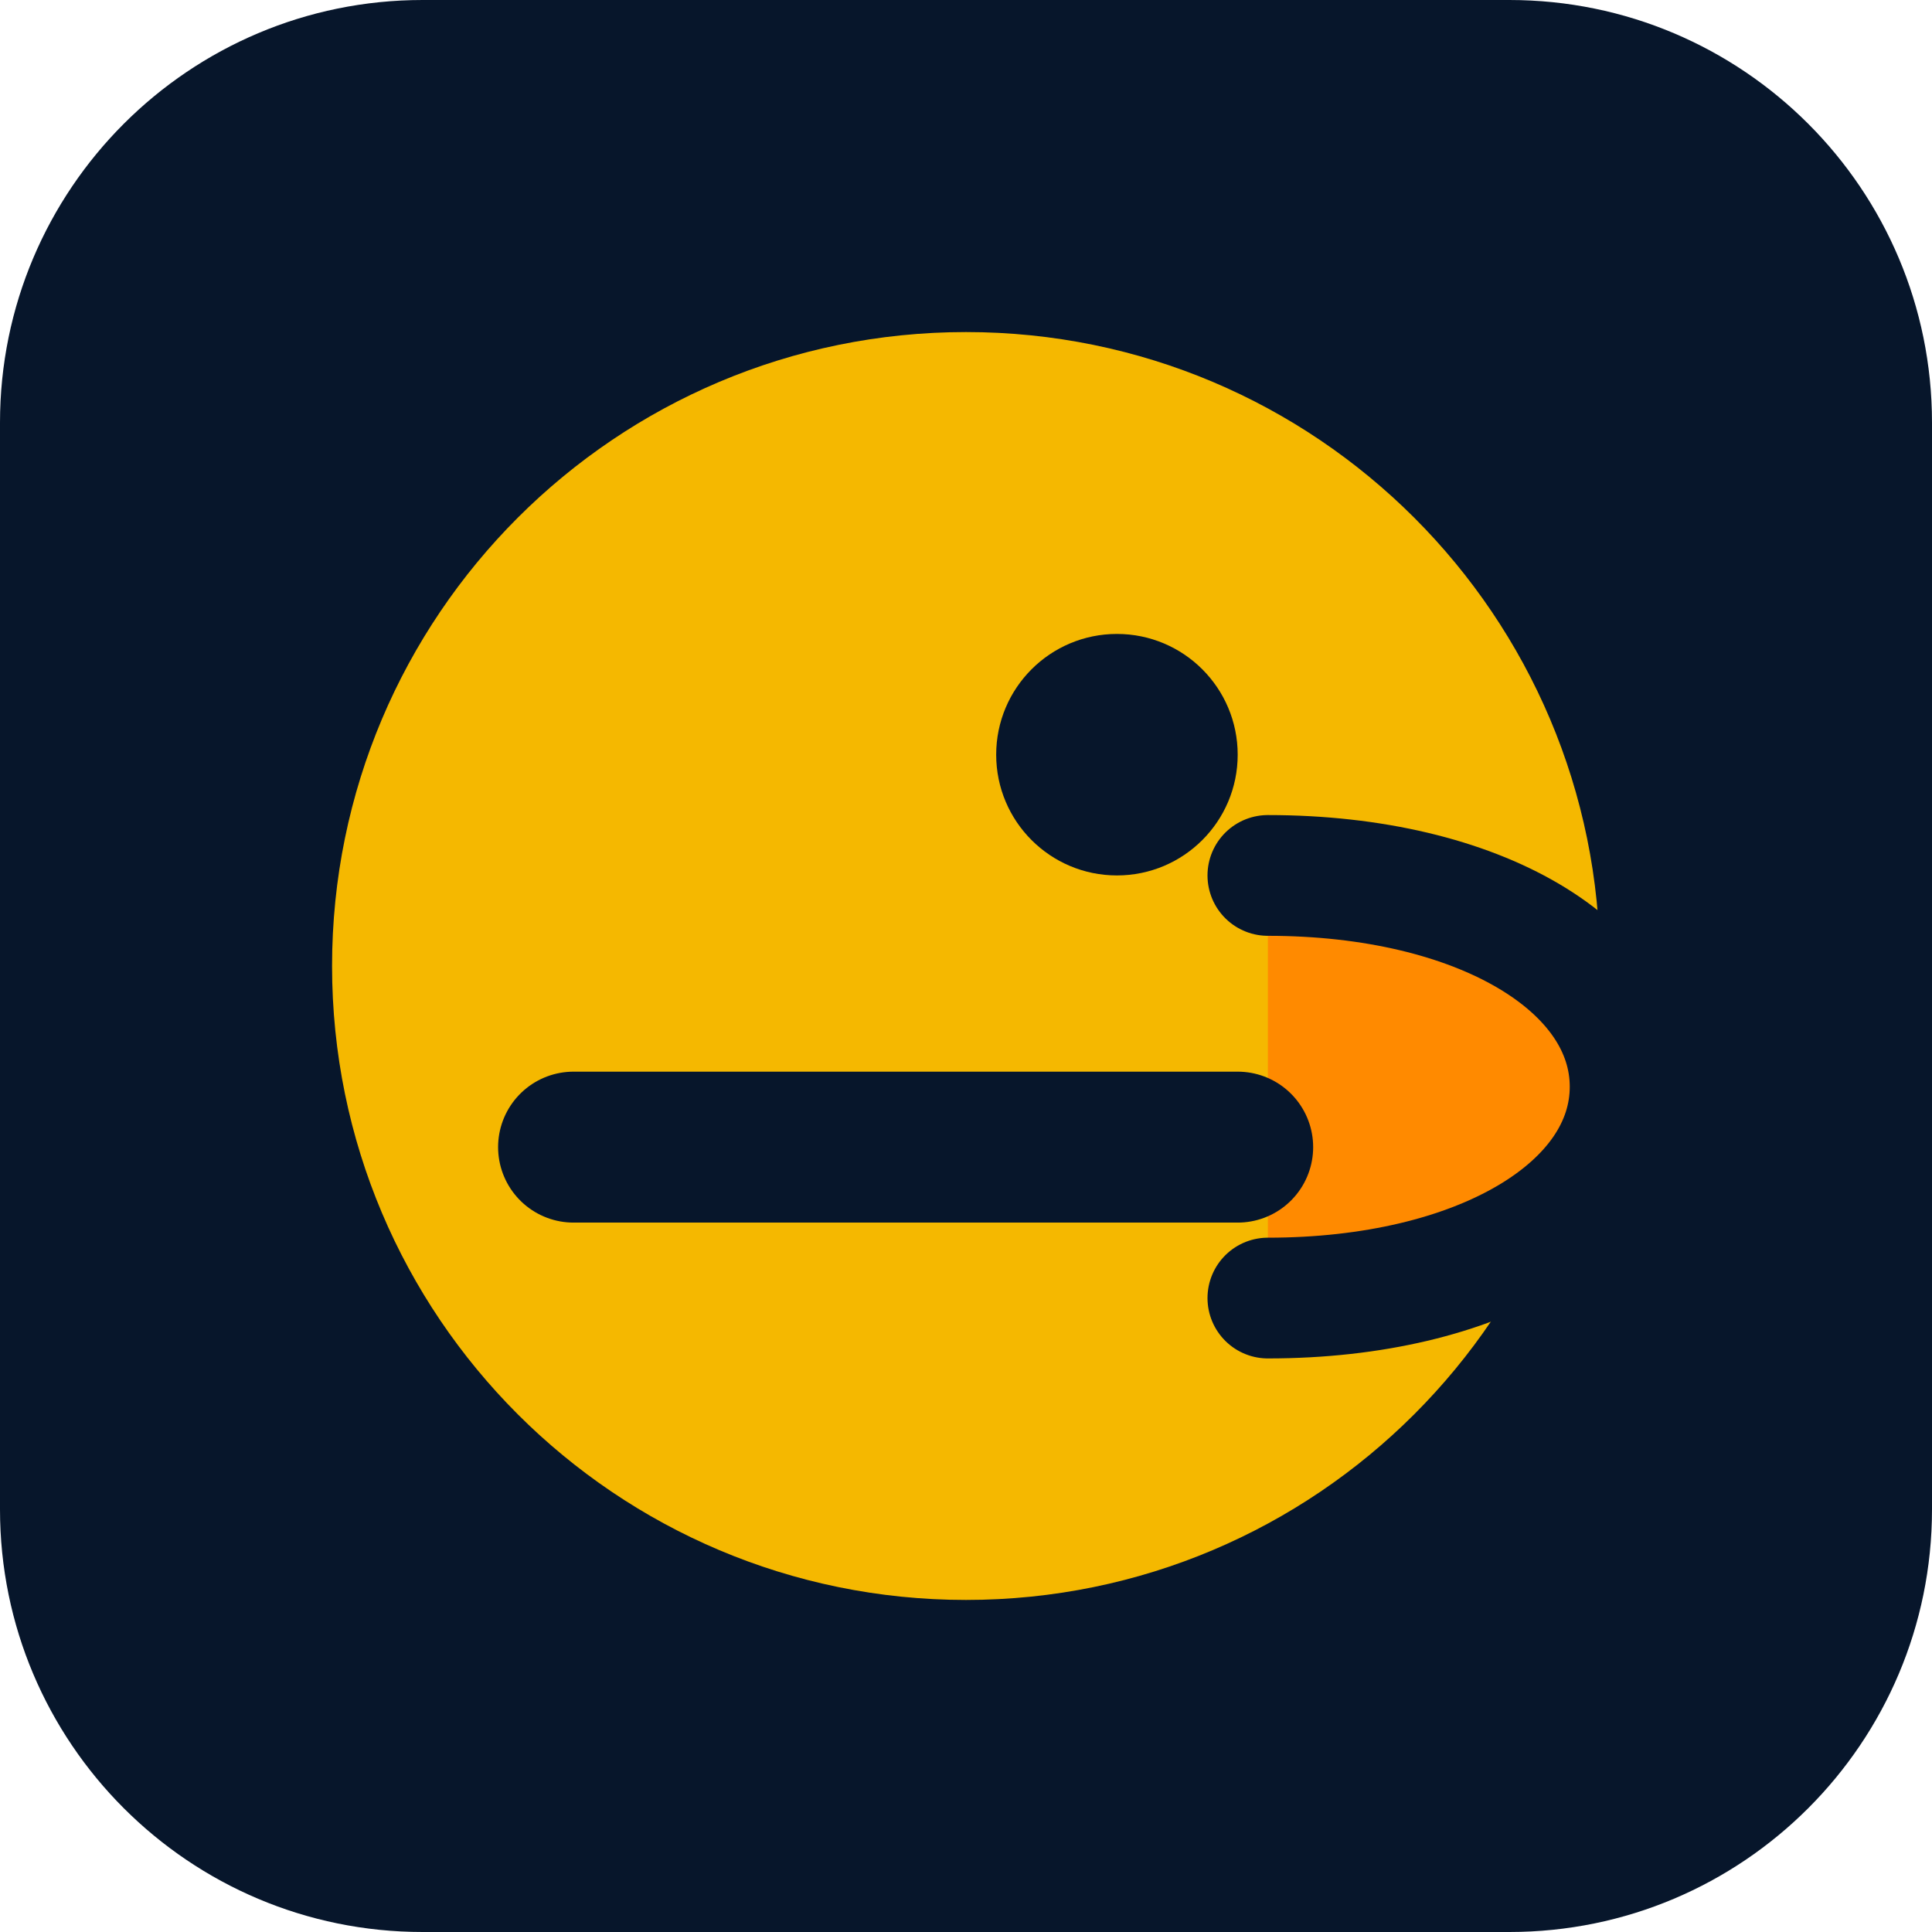
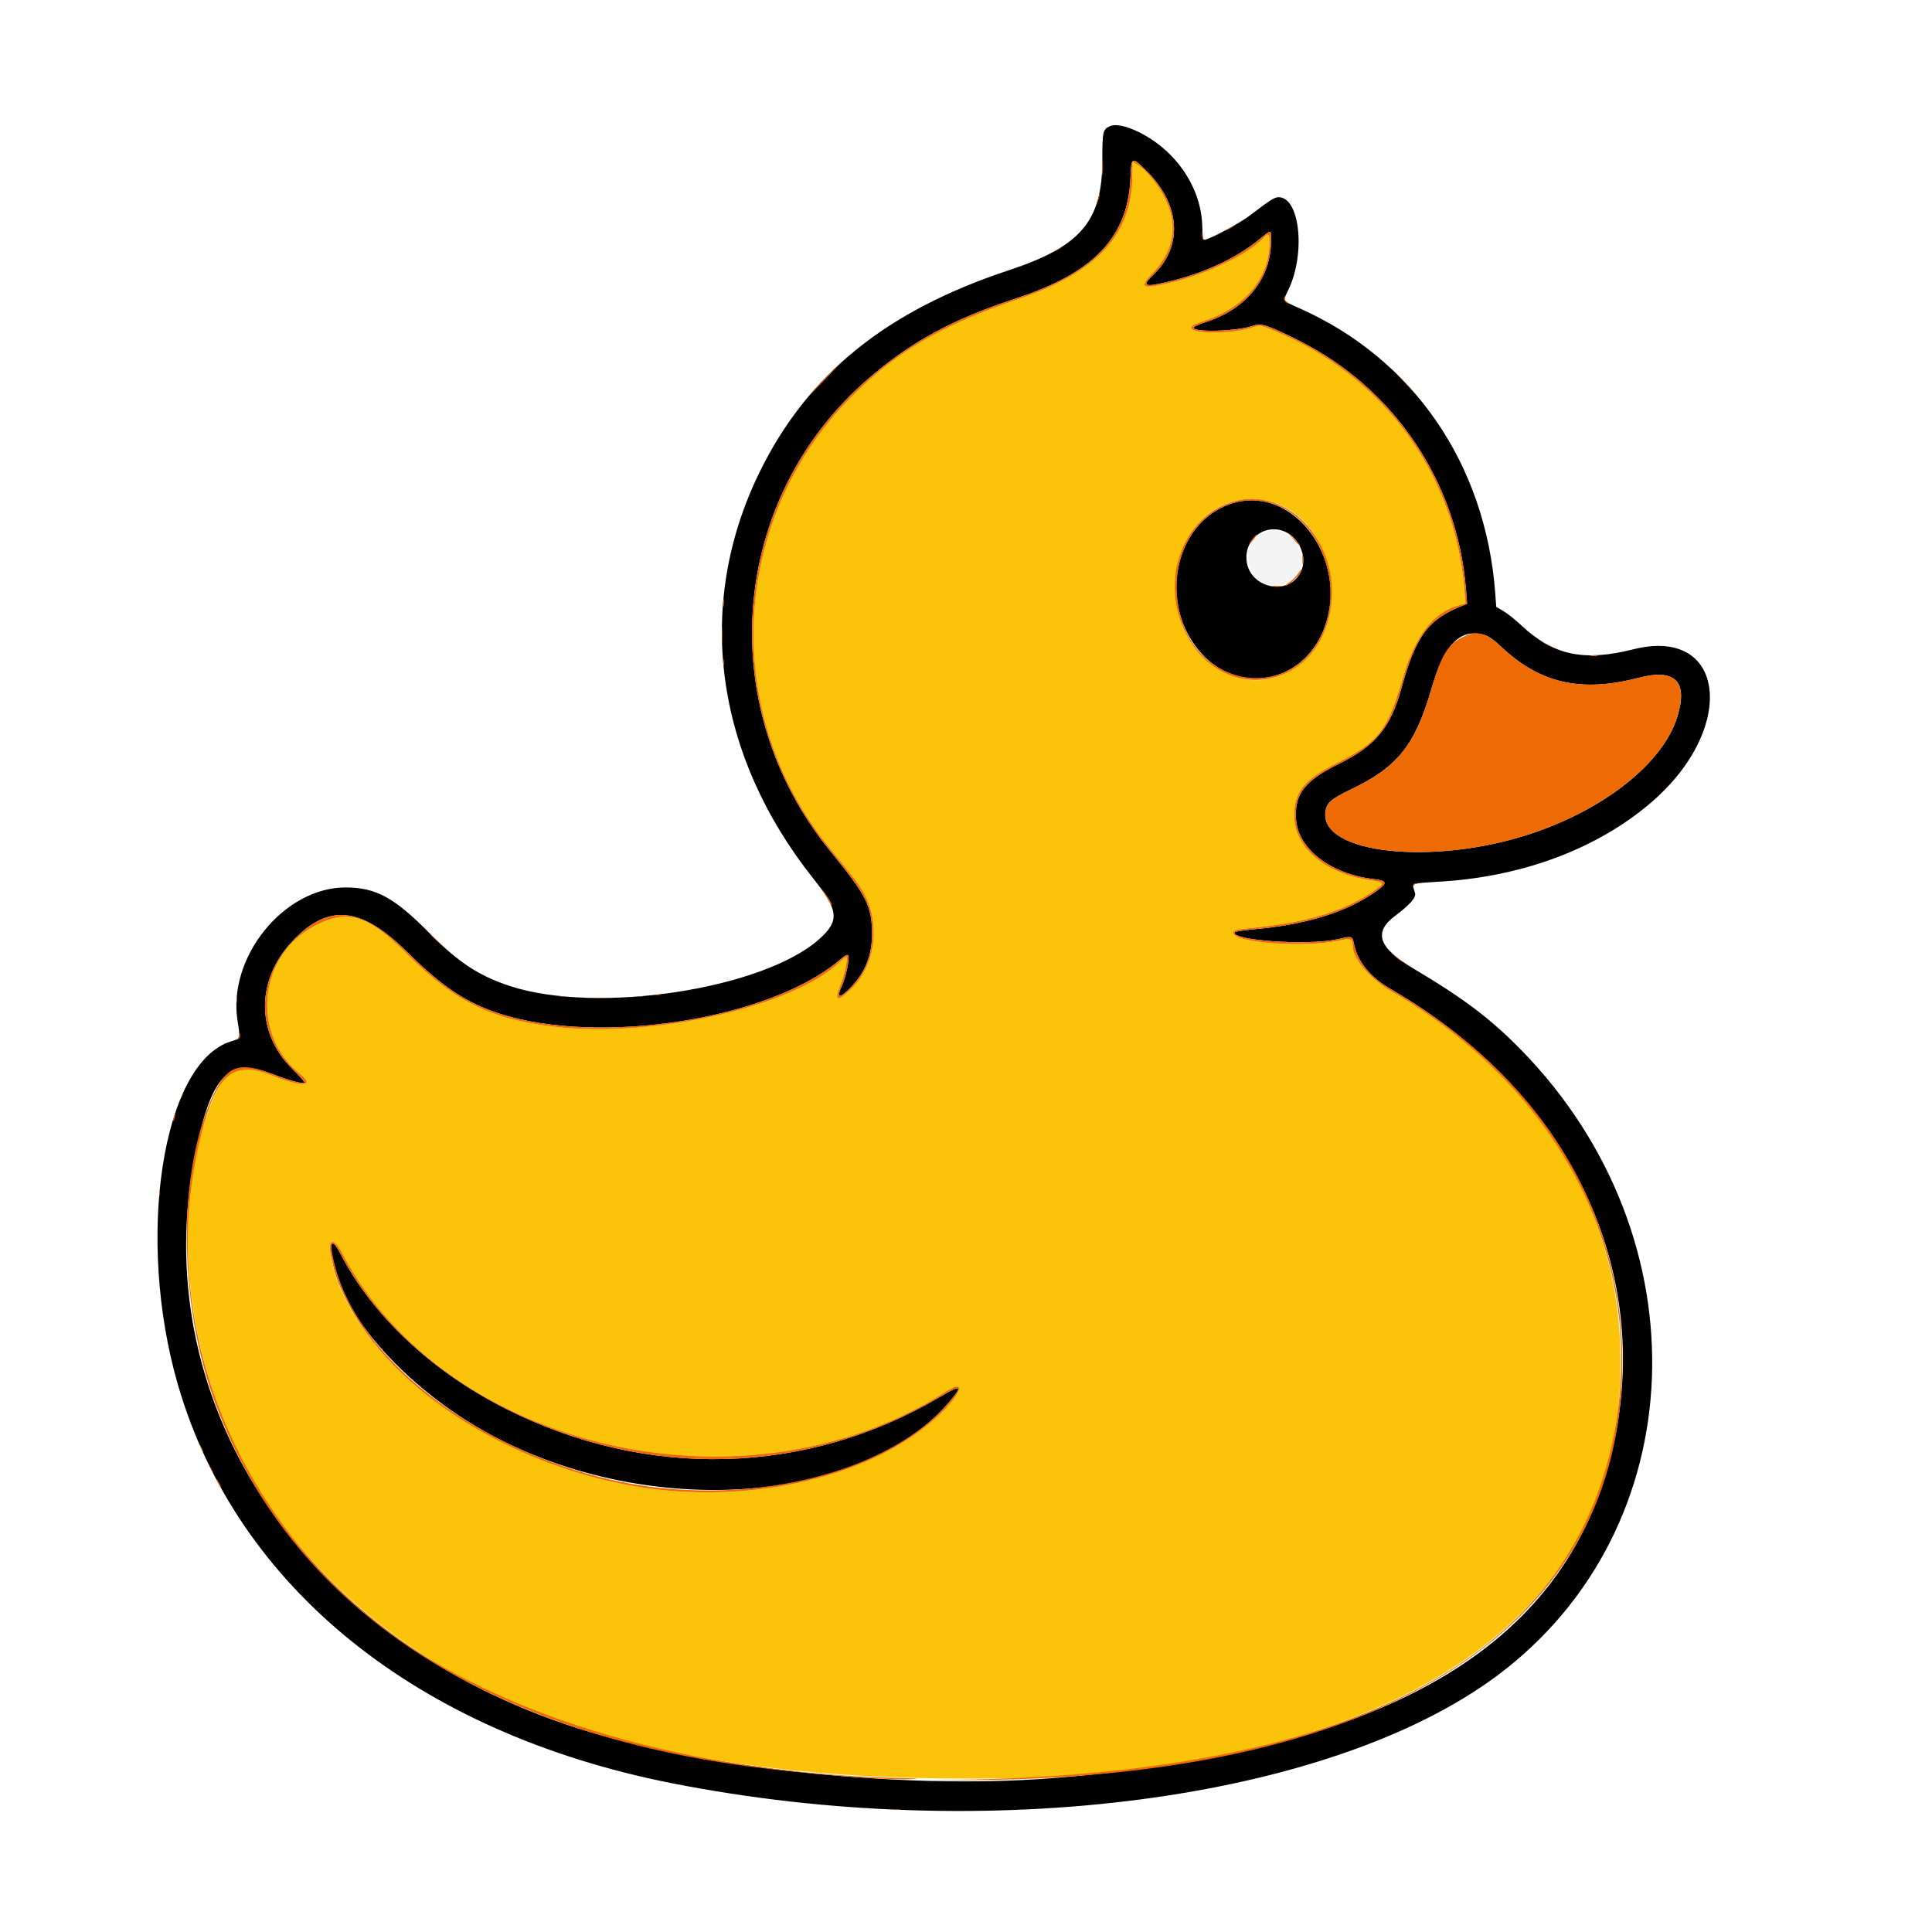
- <svg xmlns="http://www.w3.org/2000/svg" viewBox="0 0 64 64" role="img" aria-label="Padduck">
-   <rect width="64" height="64" rx="14" fill="#07162B" />
-   <circle cx="32" cy="32" r="21" fill="#F5B800" />
-   <path d="M42 29c7 0 12 3 12 7s-5 7-12 7" fill="#ff8a00" stroke="#07162B" stroke-width="4" stroke-linecap="round" />
-   <circle cx="37" cy="25" r="4" fill="#07162B" />
-   <path d="M19 38h22" stroke="#07162B" stroke-width="5" stroke-linecap="round" />
+ <svg xmlns="http://www.w3.org/2000/svg" width="400" height="400" viewBox="0 0 400 400">
+   <defs>
+     <clipPath id="duckClip">
+       <path d="M229.813 26.124c-1.486.641-1.583 1.075-1.595 7.179-.025 12.51-4.491 17.74-19.337 22.643-25.445 8.403-41.737 21.601-51.625 41.821-13.451 27.507-9.363 58.366 11.149 84.155 5.235 6.581 5.448 8.699 1.254 12.469-11.571 10.404-46.026 15.663-64.027 9.773-6.488-2.123-10.707-4.898-16.78-11.039-7.228-7.308-11.03-9.375-17.27-9.388-12.75-.027-24.463 14.378-22.409 27.557.604 3.875.664 3.688-1.391 4.328-14.185 4.423-19.766 40.725-10.934 71.118 12.183 41.922 49.496 72.017 102.227 82.452 65.076 12.878 136.278 3.582 170.968-22.322 40.67-30.368 42.945-90.606 4.891-129.497-6.321-6.46-11.864-10.647-22.311-16.854-7.227-4.294-8.336-7.473-3.799-10.888 3.1-2.332 4.406-3.822 4.146-4.729-.632-2.208-1.239-1.954 5.754-2.408 16.823-1.094 32.11-6.886 43.12-16.337 17.938-15.399 15.493-36.548-3.668-31.728-10.348 2.604-16.597 1.253-23.289-5.031-1.179-1.108-2.81-2.405-3.624-2.882l-1.479-.867-.206-2.776c-1.983-26.747-16.926-48.537-40.476-59.023-3.611-1.607-3.526-1.476-2.421-3.723 3.688-7.501 2.488-19.298-1.964-19.298-.848 0-1.728.56-5.904 3.751-2.393 1.829-9.239 5.419-9.616 5.043-.128-.129-.254-1.342-.279-2.696-.145-7.943-5.327-15.687-13.079-19.548-2.633-1.311-4.833-1.77-6.026-1.255" />
+     </clipPath>
+   </defs>
+   <g fill-rule="evenodd" clip-path="url(#duckClip)">
+     <path d="M234.448 36.266c-.01 12.233-7.208 20.099-23.439 25.611-16.01 5.437-25.219 10.798-34.564 20.122-25.389 25.33-27.345 65.907-4.519 93.759 4.711 5.747 6.112 7.602 6.99 9.25 3.494 6.559 2.281 15.026-2.854 19.924-2.72 2.594-3.413 2.304-2.098-.881.816-1.977 1.619-5.608 1.308-5.918-.09-.091-.7.353-1.354.985-9.6 9.276-38.481 15.856-59.078 13.459-13.246-1.541-20.808-5.271-30.639-15.114-8.047-8.056-12.214-9.334-18.97-5.817-11.71 6.096-13.391 22.385-3.164 30.66 3.371 2.728.526 2.877-5.894.31-7.301-2.92-10.218-1.062-13.403 8.541-8.523 25.694-2.699 58.893 14.525 82.796 26.364 36.586 72.372 54.219 141.589 54.265 13.602.009 16.47-.116 28.708-1.251 71.258-6.607 109.308-37.475 107.881-87.519-.874-30.633-17.724-57.006-47.418-74.218-4.379-2.538-7.98-6.754-7.996-9.36-.009-1.563-.294-1.674-2.889-1.126-7.179 1.515-21.827.44-21.827-1.603 0-.587.401-.678 5.263-1.183 10.1-1.05 17.739-3.412 23.398-7.235 2.861-1.933 2.842-2.034-.487-2.526-9.21-1.364-15.574-6.798-15.574-13.297 0-4.909 2.093-7.526 8.669-10.835 8.827-4.441 10.642-6.763 13.817-17.675 2.53-8.698 6.257-13.568 11.51-15.038l1.489-.417-.219-2.711c-1.969-24.262-16.806-44.461-39.517-53.797-2.8-1.151-2.824-1.155-4.306-.663-4.19 1.392-12.489 1.475-12.749.128-.077-.4.524-.731 2.548-1.402 8.573-2.843 13.654-8.915 13.654-16.318 0-1.955-.179-2.042-1.456-.709-3.055 3.191-11.202 7.127-18.472 8.923-6.529 1.614-7.274 1.285-4.242-1.868 5.776-6.008 5.436-13.351-.948-20.473-.708-.79-1.733-1.695-2.279-2.012l-.992-.576zm55.823 42.043c.953.965 1.804 1.755 1.892 1.755s-.62-.79-1.573-1.755-1.804-1.754-1.892-1.754.62.789 1.573 1.754m-26.71 25.678c12.443 3.843 16.489 23.183 6.797 32.49-10.742 10.315-27.106 1.183-27.067-15.105.03-12.167 9.862-20.6 20.27-17.385m-114.198 23.445c.003.702.069.951.145.555.076-.397.073-.971-.007-1.276-.079-.305-.142.019-.138.721m-.007 8.134c0 .614.066.865.146.558s.08-.809 0-1.116-.146-.056-.146.558m178.315-.099c.307.08.81.08 1.117 0s.056-.146-.558-.146-.866.066-.559.146M89.952 194.099c.595.614 1.154 1.116 1.242 1.116.087 0-.328-.502-.923-1.116s-1.154-1.117-1.241-1.117.327.503.922 1.117m225.997 24.083c1.042 1.052 1.966 1.914 2.053 1.914.088 0-.692-.862-1.734-1.914s-1.966-1.914-2.053-1.914c-.088 0 .692.861 1.734 1.914M32.297 253.11c.004.702.069.951.146.555.076-.397.073-.971-.007-1.276s-.142.019-.139.721m38.676 6.561c21.497 40.674 83.551 54.849 124.748 28.495 5.091-3.256 2.93 1.345-2.963 6.308-14.554 12.258-40.299 17.455-63.571 12.832-30.808-6.119-57.572-27.2-60.794-47.884-.497-3.193.828-3.065 2.58.249m271.372 21.509c.004.702.069.952.145.555.077-.397.074-.971-.006-1.276s-.142.019-.139.721m-153.42 93.855c.839.066 2.131.066 2.871-.001s.054-.121-1.525-.12-2.185.056-1.346.121m16.896-.002c.658.069 1.735.069 2.393 0s.119-.125-1.196-.125c-1.316 0-1.855.056-1.197.125" fill="#fbc40b" />
+     <path d="M229.813 26.124c-1.486.641-1.583 1.075-1.595 7.179-.025 12.51-4.491 17.74-19.337 22.643-25.445 8.403-41.737 21.601-51.625 41.821-13.451 27.507-9.363 58.366 11.149 84.155 5.235 6.581 5.448 8.699 1.254 12.469-11.571 10.404-46.026 15.663-64.027 9.773-6.488-2.123-10.707-4.898-16.78-11.039-7.228-7.308-11.03-9.375-17.27-9.388-12.75-.027-24.463 14.378-22.409 27.557.604 3.875.664 3.688-1.391 4.328-14.185 4.423-19.766 40.725-10.934 71.118 12.183 41.922 49.496 72.017 102.227 82.452 65.076 12.878 136.278 3.582 170.968-22.322 40.67-30.368 42.945-90.606 4.891-129.497-6.321-6.46-11.864-10.647-22.311-16.854-7.227-4.294-8.336-7.473-3.799-10.888 3.1-2.332 4.406-3.822 4.146-4.729-.632-2.208-1.239-1.954 5.754-2.408 16.823-1.094 32.11-6.886 43.12-16.337 17.938-15.399 15.493-36.548-3.668-31.728-10.348 2.604-16.597 1.253-23.289-5.031-1.179-1.108-2.81-2.405-3.624-2.882l-1.479-.867-.206-2.776c-1.983-26.747-16.926-48.537-40.476-59.023-3.611-1.607-3.526-1.476-2.421-3.723 3.688-7.501 2.488-19.298-1.964-19.298-.848 0-1.728.56-5.904 3.751-2.393 1.829-9.239 5.419-9.616 5.043-.128-.129-.254-1.342-.279-2.696-.145-7.943-5.327-15.687-13.079-19.548-2.633-1.311-4.833-1.77-6.026-1.255m7.833 9.55c6.756 6.857 7.244 15.356 1.212 21.129-2.637 2.524-2.055 2.758 3.507 1.41 6.984-1.692 13.621-4.794 18.156-8.487 2.816-2.293 2.637-2.302 2.637.127 0 7.774-5.06 14.089-13.47 16.813-1.355.439-2.504.942-2.551 1.117-.296 1.084 8.886.842 12.246-.323 1.757-.609 3.002-.211 9.517 3.047 19.804 9.902 32.893 29.4 34.62 51.571l.229 2.939-.918.361c-7.144 2.814-9.702 6.275-12.713 17.206-2.206 8.009-5.364 11.84-12.766 15.486-7.273 3.583-9.397 6.316-9.018 11.603.437 6.079 7.131 11.261 15.907 12.312 3.212.384 3.21.824-.018 3.013-5.801 3.937-13.982 6.426-24.181 7.359-2.328.213-4.3.496-4.383.63-1.056 1.708 15.085 2.836 21.215 1.482 3.213-.71 3.09-.751 3.493 1.132.765 3.566 3.397 6.764 7.537 9.16 36.231 20.963 53.986 56.719 46.365 93.376-8.763 42.15-45.86 64.461-116.406 70.011-31.879 2.508-74.633-2.238-100.899-11.199-55.493-18.935-86.905-67.665-76.424-118.558 3.272-15.891 6.847-19.517 15.816-16.043 3.488 1.35 6.358 2.126 6.679 1.804.11-.109-1.015-1.39-2.5-2.845-7.501-7.353-7.564-18.273-.15-26.27 7.48-8.069 14.318-7.455 24.005 2.155 7.158 7.101 12.157 10.435 18.959 12.644 20.729 6.732 56.02 1.211 70.415-11.015 1.271-1.079 1.719-1.31 1.855-.955.291.757-.479 4.386-1.326 6.257-1.16 2.561-.548 2.73 1.686.467 3.112-3.152 4.563-6.709 4.563-11.18 0-5.789-1.066-7.914-8.616-17.174-24.443-29.976-20.883-73.201 8.074-98.022 8.848-7.584 17.246-12.121 30.526-16.49 16.043-5.278 23.027-12.687 23.527-24.962.181-4.436.268-4.462 3.593-1.088m17.075 68.668c-11.789 4.054-15.028 21.036-5.915 31.007 7.478 8.182 19.849 6.295 24.718-3.77 6.881-14.226-5.305-31.878-18.803-27.237m11.627 5.884c2.7 1.373 4.191 4.993 3.169 7.696-2.245 5.941-11.463 3.919-11.463-2.514 0-4.389 4.422-7.152 8.294-5.182m40.974 21.228c.82.228 1.992 1.044 3.349 2.332 8.129 7.715 16.604 9.657 28.581 6.547 7.639-1.983 10.319.779 7.968 8.215-2.976 9.412-14.859 18.896-30.065 23.996-20.194 6.773-43.916 4.287-42.741-4.479.248-1.845 1.164-2.648 5.266-4.613 9.651-4.623 13.273-9.125 16.633-20.672 2.747-9.442 5.945-12.732 11.009-11.326M68.581 258.293c.011 11.731 14.703 28.932 33.173 38.837 33.065 17.73 77.573 14.271 95.228-7.403 2.373-2.914 1.892-3.045-2.217-.606-27.623 16.394-60.878 17.309-90.176 2.482-15.234-7.71-27.481-19.214-34.1-32.032-1.167-2.261-1.909-2.758-1.908-1.278" fill="" />
+     <path d="M0 0h400v400H0zM235.885 27.091c7.856 3.878 13.175 11.708 13.285 19.56.029 2.052.123 2.472.552 2.472 1.403-.001 7.691-3.643 10.725-6.211 4.645-3.934 6.877-3.12 8.286 3.021 1.001 4.359.355 9.844-1.649 14.006-.472.981-.867 1.896-.877 2.034s1.349.867 3.021 1.62c23.427 10.552 38.317 31.786 40.508 57.77.192 2.277.376 4.154.41 4.171 1.389.738 3.059 1.979 4.753 3.533 4.387 4.024 7.627 5.602 12.688 6.18 3.279.374 5.56.096 12.212-1.489 12.331-2.937 18.413 7.903 11.723 20.896-7.925 15.392-28.646 26.403-53.117 28.225-3.018.224-5.405.538-5.384.708.022.167.133.702.247 1.187.255 1.082-1.764 3.413-4.657 5.381-4.414 3.001-2.865 5.875 6.058 11.239 58.6 35.233 64.531 113.464 11.276 148.737-35.408 23.453-102.734 31.479-165.215 19.698-59.481-11.216-98.937-46.661-107.202-96.304-4.285-25.739 2.438-54.624 13.486-57.95 2.459-.74 2.465-.745 2.265-1.699-3.747-17.912 12.75-34.909 28.534-29.399 3.37 1.177 5.207 2.553 11.226 8.41 10.188 9.915 17.141 12.808 32.168 13.387 23.571.908 51.042-8.262 51.042-17.039 0-1.727-.66-2.844-4.668-7.898-9.417-11.876-14.736-23.211-16.99-36.201-5.43-31.302 7.178-60.593 33.662-78.208 6.974-4.639 13.286-7.55 24.142-11.137 15.157-5.008 19.493-9.993 19.53-22.458.02-6.338.069-6.575 1.524-7.318 1.456-.744 3.413-.416 6.436 1.076m26.794 82.866c-7.01 1.692-4.92 11.983 2.269 11.172 5.879-.662 6.033-9.445.194-11.067-1.246-.346-1.432-.354-2.463-.105" fill="#f4f4f4" />
+     <path d="M234.476 26.594c.329.294 2.207 1.157 2.207 1.014 0-.184-1.769-1.133-2.111-1.133-.126 0-.169.054-.096.119m-6.638 2.752c0 .79.062 1.113.138.718a4.6 4.6 0 0 0 0-1.436c-.076-.394-.138-.071-.138.718m13.629 1.695c0 .055.467.521 1.037 1.036l1.037.937-.937-1.036c-.873-.967-1.137-1.184-1.137-.937m-13.282 3.409c0 1.666.054 2.348.12 1.515.065-.833.065-2.197 0-3.03-.066-.834-.12-.152-.12 1.515m5.868 2.312c-.5 12.275-7.484 19.684-23.527 24.962-13.28 4.369-21.678 8.906-30.526 16.49-28.957 24.821-32.517 68.046-8.074 98.022 7.55 9.26 8.616 11.385 8.616 17.174 0 4.471-1.451 8.028-4.563 11.18-2.234 2.263-2.846 2.094-1.686-.467.847-1.871 1.617-5.5 1.326-6.257-.136-.355-.584-.124-1.855.955-14.395 12.226-49.686 17.747-70.415 11.015-6.802-2.209-11.801-5.543-18.959-12.644-9.687-9.61-16.525-10.224-24.005-2.155-7.414 7.997-7.351 18.917.15 26.27 1.485 1.455 2.61 2.736 2.5 2.845-.321.322-3.191-.454-6.679-1.804-6.754-2.616-9.317-1.73-12.127 4.193-7.569 15.952-7.383 43.315.436 64.238 15.372 41.133 53.817 67.3 110.04 74.897 12.028 1.625 28.624 2.938 33.812 2.674 2.159-.109 2.066-.128-.957-.187-38.075-.752-72.928-9.397-97.92-24.289-37.608-22.408-57.556-65.958-48.632-106.172 3.321-14.962 6.806-18.429 15.165-15.086 6.42 2.567 9.265 2.418 5.894-.31-10.227-8.275-8.546-24.564 3.164-30.66 6.756-3.517 10.923-2.239 18.97 5.817 9.831 9.843 17.393 13.573 30.639 15.114 20.597 2.397 49.478-4.183 59.078-13.459.654-.632 1.264-1.076 1.354-.985.311.31-.492 3.941-1.308 5.918-1.315 3.185-.622 3.475 2.098.881 5.135-4.898 6.348-13.365 2.854-19.924-.878-1.648-2.279-3.503-6.99-9.25-22.826-27.852-20.87-68.429 4.519-93.759 9.345-9.324 18.554-14.685 34.564-20.122 16.231-5.512 23.429-13.378 23.439-25.611l.002-2.809.992.576c.546.317 1.571 1.222 2.279 2.012 6.384 7.122 6.724 14.465.948 20.473-3.032 3.153-2.287 3.482 4.242 1.868 7.27-1.796 15.417-5.732 18.472-8.923 1.277-1.333 1.456-1.246 1.456.709 0 7.403-5.081 13.475-13.654 16.318-2.024.671-2.625 1.002-2.548 1.402.26 1.347 8.559 1.264 12.749-.128 1.482-.492 1.506-.488 4.306.663 22.711 9.336 37.548 29.535 39.517 53.797l.219 2.711-1.489.417c-5.253 1.47-8.98 6.34-11.51 15.038-3.175 10.912-4.99 13.234-13.817 17.675-6.576 3.309-8.669 5.926-8.669 10.835 0 6.499 6.364 11.933 15.574 13.297 3.329.492 3.348.593.487 2.526-5.659 3.823-13.298 6.185-23.398 7.235-4.862.505-5.263.596-5.263 1.183 0 2.043 14.648 3.118 21.827 1.603 2.595-.548 2.88-.437 2.889 1.126.016 2.606 3.617 6.822 7.996 9.36 35.529 20.593 53.212 55.95 46.042 92.059-9.063 45.643-52.89 69.201-132.343 71.137l-10.845.264 11.483-.129c85.605-.96 133.493-32.037 133.493-86.63 0-31.76-17.138-59.325-47.981-77.17-4.14-2.396-6.772-5.594-7.537-9.16-.403-1.883-.28-1.842-3.493-1.132-6.13 1.354-22.271.226-21.215-1.482.083-.134 2.055-.417 4.383-.63 10.199-.933 18.38-3.422 24.181-7.359 3.228-2.189 3.23-2.629.018-3.013-8.776-1.051-15.47-6.233-15.907-12.312-.379-5.287 1.745-8.02 9.018-11.603 7.402-3.646 10.56-7.477 12.766-15.486 3.011-10.931 5.569-14.392 12.713-17.206l.918-.361-.229-2.939c-1.727-22.171-14.816-41.669-34.62-51.571-6.515-3.258-7.76-3.656-9.517-3.047-3.36 1.165-12.542 1.407-12.246.323.047-.175 1.196-.678 2.551-1.117 8.41-2.724 13.47-9.039 13.47-16.813 0-2.429.179-2.42-2.637-.127-4.535 3.693-11.172 6.795-18.156 8.487-5.562 1.348-6.144 1.114-3.507-1.41 6.032-5.773 5.544-14.272-1.212-21.129-3.325-3.374-3.412-3.348-3.593 1.088m12.04.24c.272.526.566.957.654.957s-.063-.431-.336-.957c-.272-.527-.566-.957-.654-.957s.063.43.336.957m-18.916 4.051c-.472 1.538-.244 1.766.255.255.211-.638.321-1.221.245-1.297s-.301.393-.5 1.042m38.953.133c.319.186.857.791 1.195 1.346s.616.84.616.634c.002-.525-1.573-2.339-2.02-2.327-.204.005-.11.162.209.347m-6.964 2.783a152 152 0 0 1-2.711 2.059c-.436.315-.578.472-.315.349.827-.387 4.321-2.915 4.761-3.445.618-.745.388-.607-1.735 1.037m-33.107-.105c-.292.611-.465 1.112-.384 1.112.218 0 1.186-1.953 1.04-2.099-.069-.069-.364.375-.656.987m22.819 1.431c0 .614.065.865.146.558s.08-.809 0-1.116c-.081-.307-.146-.056-.146.558m-24.318 1.037c-.469.641-.546.864-.202.584.523-.425 1.314-1.621 1.072-1.621-.061 0-.452.467-.87 1.037m29.906.74c-1.193.647-1.12.917.079.296.527-.272.957-.563.957-.646 0-.205-.034-.193-1.036.35m-31.993 1.812-1.261 1.355 1.356-1.261c1.261-1.172 1.502-1.45 1.261-1.45-.052 0-.662.61-1.356 1.356m26.379-.338c-.058 1.031.382 1.376 1.145.898.492-.308.476-.328-.134-.163-.576.157-.718.036-.829-.702l-.135-.892zm2.823-.061c-.614.336-.973.611-.798.611.176 0 .822-.275 1.436-.611s.972-.611.797-.611-.821.275-1.435.611m17.327 2.233c0 1.14.058 1.607.128 1.036.071-.57.071-1.503 0-2.073s-.128-.104-.128 1.037m-50.262.82c-1.192.647-1.12.916.08.296.526-.272.957-.563.957-.646 0-.205-.035-.194-1.037.35m-7.735 3.497c-.798.384-.824.429-.16.266.904-.221 1.92-.739 1.436-.731-.176.002-.75.212-1.276.465m-3.509 1.105c-.402.173-.461.274-.159.274.263 0 .765-.123 1.116-.274.402-.172.461-.274.159-.274-.263 0-.765.124-1.116.274m58.365 5.437c-.236.381.396 1.262.906 1.262.187 0 .076-.194-.248-.43-.323-.237-.486-.596-.361-.798s.156-.367.068-.367-.252.15-.365.333m-73.596.646c-.658.347-1.196.702-1.196.79 0 .142 2.519-1.036 2.844-1.33.367-.332-.591-.018-1.648.54m76.316 1.413c.438.251.941.456 1.116.456s-.04-.205-.478-.456c-.439-.25-.941-.455-1.117-.455-.175 0 .04.205.479.455m4.784 2.22c0 .088.574.453 1.276.811s1.276.579 1.276.491-.574-.452-1.276-.81-1.276-.579-1.276-.492m-90.356 1.939c-.655.445-1.191.877-1.191.961s.574-.227 1.276-.692c1.114-.737 1.491-1.078 1.191-1.078-.047 0-.622.364-1.276.809m-4.221 3.127c-1.404 1.109-2.761 2.292-3.017 2.629-.255.336.032.169.638-.373.607-.541 2-1.675 3.097-2.519 1.752-1.349 2.208-1.767 1.913-1.757-.043.002-1.228.911-2.631 2.02m102.859.11c3.274 2.659 4.693 3.697 3.324 2.431a29 29 0 0 0-2.87-2.271c-1.197-.813-1.303-.85-.454-.16m-110.049 6.4c-2.942 3.01-6.35 6.745-4.584 5.024 1.743-1.698 8.194-8.453 8.073-8.453-.076 0-1.646 1.543-3.489 3.429m118.208.697c1.762 1.853 3.895 4.16 4.741 5.125 1.263 1.44 1.346 1.497.465.319-.59-.79-2.723-3.096-4.741-5.125l-3.668-3.69zm-125.257 7.278c-.918 1.108-1.307 1.674-1.149 1.674.088 0 .544-.502 1.012-1.116.869-1.14.975-1.57.137-.558m132.102.717c.374.527.753.957.841.957s-.148-.43-.522-.957c-.375-.526-.753-.957-.841-.957s.147.431.522.957m-134.217 2.154c-.825 1.192-1.094 1.674-.932 1.674.075 0 .516-.574.98-1.276.944-1.426.903-1.771-.048-.398m139.248 6.033c1.005 1.959 1.872 3.517 1.926 3.463.14-.139-2.648-5.608-3.255-6.386-.273-.351.325.964 1.329 2.923m-142.671-.531c-.272.526-.423.957-.335.957s.382-.431.654-.957.423-.957.336-.957c-.088 0-.383.431-.655.957m-3.297 6.553c-.535 1.173-.433 1.423.145.357.27-.498.431-.966.358-1.039s-.299.234-.503.682m98.25 3.96c-9.389 3.703-13.503 15.882-8.815 26.091 7.179 15.632 27.241 13.071 30.29-3.867 2.587-14.369-9.549-26.929-21.475-22.224m8.489-.293c8.522 1.965 14.49 12.51 12.686 22.412-3.627 19.904-29.009 18.021-31.383-2.329-1.465-12.559 7.866-22.582 18.697-20.083m5.348 7.663c.692.801 1.323 1.406 1.402 1.345s-.487-.716-1.258-1.456l-1.402-1.345zm-8.213-.419c-.562.654-.984 1.356-.815 1.356.065 0 .437-.431.826-.957.769-1.04.761-1.299-.011-.399m10.041 4.705c.002.877.064 1.198.137.713s.072-1.202-.004-1.595c-.076-.392-.136.005-.133.882m39.536 2.073c0 .614.066.866.146.559s.08-.81 0-1.117-.146-.056-.146.558m-40.425.743c-.351.543-1.126 1.316-1.722 1.718s-.924.729-.729.729c.47 0 2.546-1.835 2.968-2.623.544-1.017.172-.891-.517.176m40.765 2.766c0 .965.06 1.36.133.877a7 7 0 0 0 0-1.754c-.073-.483-.133-.088-.133.877m-45.944-.09c.485.073 1.203.071 1.595-.004.392-.076-.004-.136-.882-.134-.877.003-1.198.065-.713.138m-113.873 3.28c0 .789.062 1.112.138.718a4.6 4.6 0 0 0 0-1.436c-.076-.395-.138-.072-.138.718m164.666 4.102c.702.756 1.85 1.818 2.552 2.359 1.487 1.148 1.103.742-1.754-1.852-1.484-1.346-1.711-1.491-.798-.507m-164.955 2.756c.001 1.754.054 2.431.119 1.504.064-.927.064-2.362-.002-3.189-.065-.828-.118-.069-.117 1.685m153.372.349c-3.053 1.521-4.404 3.792-6.458 10.852-3.36 11.547-6.982 16.049-16.633 20.672-4.102 1.965-5.018 2.768-5.266 4.613-1.175 8.766 22.547 11.252 42.741 4.479 15.206-5.1 27.089-14.584 30.065-23.996 2.351-7.436-.329-10.198-7.968-8.215-11.977 3.11-20.452 1.168-28.581-6.547-2.996-2.844-4.984-3.311-7.9-1.858m16.527.925c0 .216 2.591 1.504 2.735 1.36.067-.067-.521-.434-1.306-.815-.786-.382-1.429-.627-1.429-.545m23.046.713c.658.069 1.735.069 2.393 0s.119-.125-1.196-.125c-1.316 0-1.854.056-1.197.125m8.693 2.957c.685.702 1.317 1.276 1.405 1.276s-.401-.574-1.086-1.276c-.686-.702-1.318-1.276-1.406-1.276s.401.574 1.087 1.276m-21.607-.731c.396.076.971.073 1.275-.007.305-.079-.019-.142-.721-.138s-.951.068-.554.145m-179.748 1.529c.003.701.069.951.145.554s.073-.971-.007-1.276c-.079-.305-.142.02-.138.722m204.481 7.177c0 .965.059 1.359.132.877a7 7 0 0 0 0-1.755c-.073-.482-.132-.087-.132.878m-2.742 9.737c-.471.96-.788 1.746-.705 1.746.215 0 1.823-3.229 1.68-3.372-.065-.066-.504.666-.975 1.626m-198.266.789c0 .263.123.765.274 1.116.173.402.274.461.274.16 0-.263-.123-.766-.274-1.117-.173-.402-.274-.461-.274-.159m196.275 2.632c-.492.745-.69 1.187-.441.981.479-.396 1.7-2.337 1.47-2.337-.074 0-.537.61-1.029 1.356m-4.454 5.459c-1.228 1.285-3.026 3.04-3.996 3.901-.969.86-1.544 1.413-1.276 1.227 1.999-1.383 8.239-7.513 7.606-7.471-.056.004-1.106 1.058-2.334 2.343m-189.61-1.871c0 .175.205.678.455 1.116.251.439.456.654.456.479s-.205-.678-.456-1.117c-.25-.438-.455-.653-.455-.478m1.891 4.109c0 .343.949 2.111 1.133 2.111.087 0-.078-.466-.368-1.037-.592-1.164-.765-1.407-.765-1.074m180.383 4.212-.957.823 1.036-.686c.57-.378 1.037-.748 1.037-.824 0-.239-.135-.156-1.116.687m-177.234 1.567c.172.351.547.925.832 1.276l.52.638-.314-.638a8 8 0 0 0-.832-1.276l-.52-.638zm169.1 3.19c-1.141.597-1.962 1.093-1.825 1.101.339.021 4.057-1.869 4.057-2.062 0-.215.075-.247-2.232.961m-165.883 1.735c.707 1.042 1.432 1.984 1.611 2.095.179.11-.334-.742-1.139-1.894-.806-1.153-1.531-2.095-1.612-2.095-.08 0 .432.852 1.14 1.894m161.098.498c-.439.251-.654.456-.479.456s.678-.205 1.117-.456.654-.456.478-.456c-.175 0-.678.205-1.116.456m-158.214 3.349c.556.702 1.082 1.276 1.17 1.276s-.295-.574-.851-1.276c-.556-.701-1.082-1.276-1.17-1.276s.295.575.851 1.276m136.128 2.459c.397.076.971.073 1.276-.007s-.019-.142-.721-.138-.951.068-.555.145m-3.986.322c.485.073 1.202.071 1.595-.004.392-.076-.005-.136-.882-.134s-1.198.065-.713.138m-5.932.303c-.117.117-.211.368-.208.558.003.22.092.208.245-.033.133-.208.956-.433 1.83-.5l1.588-.123-1.621-.057c-.892-.032-1.717.038-1.834.155M170.07 184.37c.627.789 1.368 1.866 1.646 2.392.279.527.513.802.52.613.018-.487-1.751-3.094-2.596-3.827-.39-.337-.196.033.43.822m-99.336-.726c.57.071 1.503.071 2.073 0s.104-.129-1.037-.129c-1.14 0-1.607.058-1.036.129m9.29 2.155c1.118.603 2.338 1.353 2.711 1.668.674.568.675.567.102-.111-.558-.662-4.018-2.674-4.572-2.66-.151.004.64.501 1.759 1.103m210.726 2.3c-1.143 1.067-1.4 1.395-.638.815 1.203-.917 2.981-2.647 2.687-2.615-.075.008-.997.818-2.049 1.8m-118.448 1.109c-.029.644-.136 1.433-.237 1.755-.173.55-.162.551.179.02.199-.31.305-1.099.237-1.754l-.125-1.191zM56.29 190.51l-1.904 1.994 1.994-1.904c1.851-1.768 2.139-2.083 1.903-2.083-.049 0-.946.897-1.993 1.993m30.632.559c1.041 1.052 1.966 1.913 2.053 1.913.088 0-.693-.861-1.734-1.913-1.042-1.053-1.966-1.914-2.054-1.914s.693.861 1.735 1.914m83.401 2.405c-.602.621-1.851 1.649-2.774 2.286-1.859 1.279-2.227 1.723-.689.829 1.008-.586 5.057-4.205 4.734-4.23-.097-.008-.67.494-1.271 1.115m115.875-.173c0 .614.066.866.146.559.081-.307.081-.81 0-1.117-.08-.307-.146-.056-.146.558m-232.535.24c-.826 1.192-1.095 1.674-.933 1.674.075 0 .516-.574.98-1.276.944-1.426.903-1.771-.047-.398m35.332-.158c0 .08 1.184 1.206 2.632 2.502 1.447 1.295 2.432 2.102 2.188 1.793-.543-.689-4.82-4.5-4.82-4.295m-37.496 3.778c-.453.895-.771 1.68-.705 1.745.065.066.504-.666.975-1.626.47-.96.788-1.746.705-1.746s-.522.732-.975 1.627m236.613.148c.655.699 1.66 1.525 2.233 1.835 1.007.546 1.015.545.245-.007-.438-.315-1.443-1.141-2.233-1.836l-1.435-1.263zm-125.433 1.256c-1.14.597-1.961 1.092-1.825 1.101.339.021 4.058-1.869 4.058-2.063 0-.214.075-.247-2.233.962m-65.071 1.901c0 .087.574.452 1.276.81.701.358 1.275.579 1.275.491s-.574-.452-1.275-.81c-.702-.358-1.276-.579-1.276-.491m199.979 2.982c.427.347 1.216.873 1.754 1.17l.978.539-.776-.631a14.4 14.4 0 0 0-1.755-1.169l-.978-.539zm-248.696 3.251c0 .789.062 1.112.138.717a4.5 4.5 0 0 0 0-1.435c-.076-.395-.138-.072-.138.718m86.599-.732c.397.077.971.074 1.276-.006s-.02-.142-.721-.139c-.702.004-.952.069-.555.145m-19.616.322c.484.074 1.202.072 1.595-.004.392-.076-.005-.136-.882-.133-.877.002-1.198.064-.713.137m15.63 0c.484.074 1.202.072 1.594-.004s-.004-.136-.881-.133c-.877.002-1.198.064-.713.137m-9.893.328a69 69 0 0 0 4.944 0c1.36-.06.247-.109-2.472-.109s-3.832.049-2.472.109m185.566 3.594c2.608 2.397 5.508 4.818 4.625 3.861-.526-.571-2.033-1.904-3.349-2.963-1.316-1.058-1.89-1.462-1.276-.898m-258.299.634c0 .614.065.866.146.559.08-.308.08-.81 0-1.117-.081-.307-.146-.056-.146.558m.589 3.406c-.014.382-.276.76-.583.84-.524.137-.523.148.01.183.618.04 1.024-.656.763-1.308-.091-.225-.176-.097-.19.285m-3.734 1.828c-.9.419-1.753.956-1.895 1.193-.219.362-.175.362.271 0 .293-.237 1.361-.772 2.374-1.188 1.013-.417 1.627-.76 1.364-.762s-1.215.338-2.114.757m271.637 3.857c3.4 3.666 4.196 4.43 2.331 2.233-.894-1.053-2.317-2.56-3.161-3.349-.845-.79-.471-.287.83 1.116m-276.644.558c-.734.985-1.773 2.812-1.405 2.473.314-.29 2.425-3.509 2.3-3.509-.066 0-.469.466-.895 1.036m-3.354 6.473c-.534 1.173-.432 1.424.146.357.27-.498.431-.965.358-1.038s-.3.234-.504.681m287.987 2.858c.543.789 1.059 1.435 1.147 1.435s-.285-.646-.828-1.435c-.543-.79-1.06-1.436-1.147-1.436-.088 0 .285.646.828 1.436m-289.451 1.298c-.117.468-.152.912-.077.987.076.075.233-.246.35-.713.118-.468.152-.912.077-.987s-.233.246-.35.713m291.005.934c.172.351.547.925.832 1.276l.52.638-.313-.638a8 8 0 0 0-.833-1.276l-.519-.638zm5.372 9.557c.824 1.66 1.55 2.967 1.612 2.904.142-.141-2.745-5.922-2.957-5.922-.085 0 .52 1.358 1.345 3.018M32.929 246.89c0 .614.066.865.146.558s.08-.809 0-1.116-.146-.056-.146.558m301.703-.479c0 .176.205.678.456 1.117.25.439.456.654.456.478 0-.175-.206-.677-.456-1.116-.251-.439-.456-.654-.456-.479m-302.001 3.988c0 .965.06 1.359.133.877a7 7 0 0 0 0-1.754c-.073-.483-.133-.088-.133.877m-.292 7.496c0 2.105.052 2.925.114 1.821a39 39 0 0 0-.001-3.827c-.063-1.002-.114-.1-.113 2.006m36.042-.331c-.274.714.079 2.732 1.023 5.848 5.994 19.799 31.035 38.184 59.783 43.894 23.272 4.623 49.017-.574 63.571-12.832 5.893-4.963 8.054-9.564 2.963-6.308-41.197 26.354-103.251 12.179-124.748-28.495-1.26-2.383-2.194-3.143-2.592-2.107m2.108 2.007c6.619 12.818 18.866 24.322 34.1 32.032 29.298 14.827 62.553 13.912 90.176-2.482 4.109-2.439 4.59-2.308 2.217.606-12.773 15.68-43.346 22.869-70.623 16.607-28.092-6.449-51.885-24.879-56.976-44.133-1.367-5.17-.845-6.41 1.106-2.63m-37.858 5.182c0 .965.06 1.359.133.877a7 7 0 0 0 0-1.754c-.073-.483-.133-.088-.133.877m.311 3.828c0 .789.062 1.112.138.717a4.5 4.5 0 0 0 0-1.435c-.076-.395-.138-.072-.138.718m308.759 4.784c0 .614.065.865.146.558s.08-.809 0-1.116c-.081-.307-.146-.056-.146.558m.354 4.625c.001 1.404.057 1.938.125 1.188.067-.75.066-1.898-.002-2.552-.069-.653-.124-.039-.123 1.364m-.005 7.018c.002 1.228.06 1.691.129 1.03.069-.662.067-1.667-.003-2.233s-.127-.025-.126 1.203m-305.323 2.073c0 .263.124.766.275 1.117.172.402.274.461.274.159 0-.263-.124-.765-.274-1.116-.173-.402-.275-.461-.275-.16m304.98 3.031c.004.701.069.951.145.554.077-.397.074-.971-.006-1.276s-.142.02-.139.722m-300.851 8.293c0 .176.275.821.611 1.436.336.614.612.972.612.797s-.276-.821-.612-1.435-.611-.973-.611-.798m2.206 4.747c0 .343.949 2.111 1.133 2.111.088 0-.078-.466-.368-1.037-.592-1.164-.765-1.407-.765-1.074m2.074 4.025c.272.526.566.957.654.957s-.063-.431-.335-.957c-.273-.526-.567-.957-.655-.957s.063.431.336.957m289.052 10.382c-.749 1.571-.644 1.838.139.353.356-.674.591-1.282.522-1.351s-.366.38-.661.998m-281.537 1.559c.558.778 1.437 1.89 1.952 2.472s.121-.055-.875-1.415c-.997-1.359-1.875-2.472-1.952-2.472-.078 0 .316.637.875 1.415m279.566 2.413c-.272.526-.423.957-.335.957s.382-.431.654-.957.423-.957.335-.957-.382.431-.654.957m-1.276 2.233c-.272.526-.423.957-.335.957s.382-.431.654-.957.423-.957.335-.957-.382.431-.654.957m-274.163.738c0 .055.467.521 1.037 1.036l1.037.937-.937-1.036c-.873-.967-1.137-1.184-1.137-.937m271.535 3.412c-1.072 1.582-1.814 2.792-1.649 2.69.436-.27 3.973-5.564 3.717-5.564-.065 0-.996 1.293-2.068 2.874m-267.472 1.113c1.246 1.404 3.028 3.27 3.961 4.147s.414.231-1.153-1.436c-4.212-4.48-5.373-5.601-2.808-2.711m262.436 5.503c-1.032 1.184-1.544 1.866-1.138 1.515.814-.703 3.358-3.669 3.147-3.669-.073 0-.977.969-2.009 2.154m-255.175 1.674c.864.877 1.643 1.595 1.73 1.595.088 0-.547-.718-1.411-1.595s-1.643-1.595-1.73-1.595c-.088 0 .547.718 1.411 1.595m250.71 3.27-2.544 2.631 2.632-2.544c2.444-2.363 2.777-2.719 2.544-2.719-.048 0-1.232 1.184-2.632 2.632M74.801 341.76c.526.453 1.603 1.265 2.392 1.806 1.103.755 1.213.792.478.16-.526-.452-1.602-1.265-2.392-1.805-1.102-.755-1.213-.792-.478-.161m239.234 1.992c-1.777 1.653-1.798 1.687-.286.475 1.481-1.187 2.618-2.3 2.319-2.269-.066.007-.98.814-2.033 1.794m-235.247.889c0 .087 1.256.998 2.791 2.024 3.106 2.076 3.921 2.568 3.429 2.069-.501-.508-6.22-4.271-6.22-4.093m231.579 1.969c-2.046 1.6-2.341 2.004-.544.745 1.341-.94 2.446-1.932 2.098-1.884-.065.009-.765.522-1.554 1.139m-3.444 2.49c-1.482 1.048-1.69 1.347-.439.631.584-.335 1.211-.788 1.395-1.007.471-.563.25-.476-.956.376m-218.247 1.92c0 .088.431.382.957.655.526.272.957.423.957.335s-.431-.382-.957-.654c-.526-.273-.957-.423-.957-.336m214.434.532c-1.087.696-1.439 1.164-.478.636.731-.403 1.878-1.289 1.674-1.295-.087-.003-.626.294-1.196.659m-211.563 1.067c0 .087.574.452 1.276.81s1.276.579 1.276.491-.574-.452-1.276-.81-1.276-.579-1.276-.491m205.343 2.427c-.658.347-1.196.702-1.196.789s.574-.134 1.276-.492c.701-.358 1.276-.72 1.276-.804 0-.209-.003-.208-1.356.507m-197.368 1.732c.438.251.941.456 1.116.456s-.04-.205-.479-.456c-.438-.25-.94-.456-1.116-.456-.175 0 .04.206.479.456m191.387 1.276c-.439.251-.654.456-.478.456.175 0 .677-.205 1.116-.456.439-.25.654-.456.479-.456s-.678.206-1.117.456m-187.56.479c.614.336 1.26.611 1.436.611s-.184-.275-.798-.611-1.26-.612-1.435-.612.183.276.797.612m170.495 6.06c-.402.173-.461.274-.16.274.263 0 .766-.123 1.117-.274.402-.172.461-.274.159-.274-.263 0-.765.124-1.116.274m-113.956 8.195c.307.08.81.08 1.117 0 .307-.081.056-.146-.558-.146s-.866.065-.559.146m2.552.319c.307.08.81.08 1.117 0 .307-.081.055-.146-.559-.146s-.865.065-.558.146m70.02.005c.397.077.971.074 1.276-.006s-.02-.142-.722-.139c-.701.004-.951.069-.554.145m-66.99.319a4.6 4.6 0 0 0 1.436 0c.395-.076.072-.138-.718-.138s-1.112.062-.718.138m64.119 0c.397.077.971.074 1.276-.006s-.02-.142-.721-.139c-.702.004-.952.069-.555.145m-60.61.319a4.6 4.6 0 0 0 1.436 0c.394-.076.071-.138-.718-.138-.79 0-1.112.062-.718.138m57.739 0c.397.077.971.074 1.276-.006s-.02-.142-.721-.139c-.702.004-.952.069-.555.145m-54.389.322a7 7 0 0 0 1.754 0c.482-.073.088-.133-.877-.133s-1.36.06-.877.133m49.76 0a7 7 0 0 0 1.755 0c.482-.073.087-.133-.877-.133-.965 0-1.36.06-.878.133m-44.976.323c.658.069 1.735.069 2.393 0s.119-.125-1.197-.125c-1.315 0-1.854.056-1.196.125m40.357-.001c.573.071 1.434.069 1.914-.003.479-.073.01-.131-1.043-.129-1.052.001-1.444.061-.871.132m-33.809.322c.75.067 1.898.066 2.552-.002.653-.069.039-.124-1.365-.123s-1.938.057-1.187.125m27.583 0c.833.066 2.197.066 3.03 0 .834-.066.152-.119-1.515-.119s-2.348.053-1.515.119m-15.294.323c1.719.057 4.446.057 6.06-.001s.207-.105-3.126-.104c-3.334 0-4.654.047-2.934.105" fill="#ed6a04" />
+   </g>
+   <style>@media (prefers-color-scheme: light) { :root { filter: none; } }
+ @media (prefers-color-scheme: dark) { :root { filter: none; } }
+ </style>
</svg>
